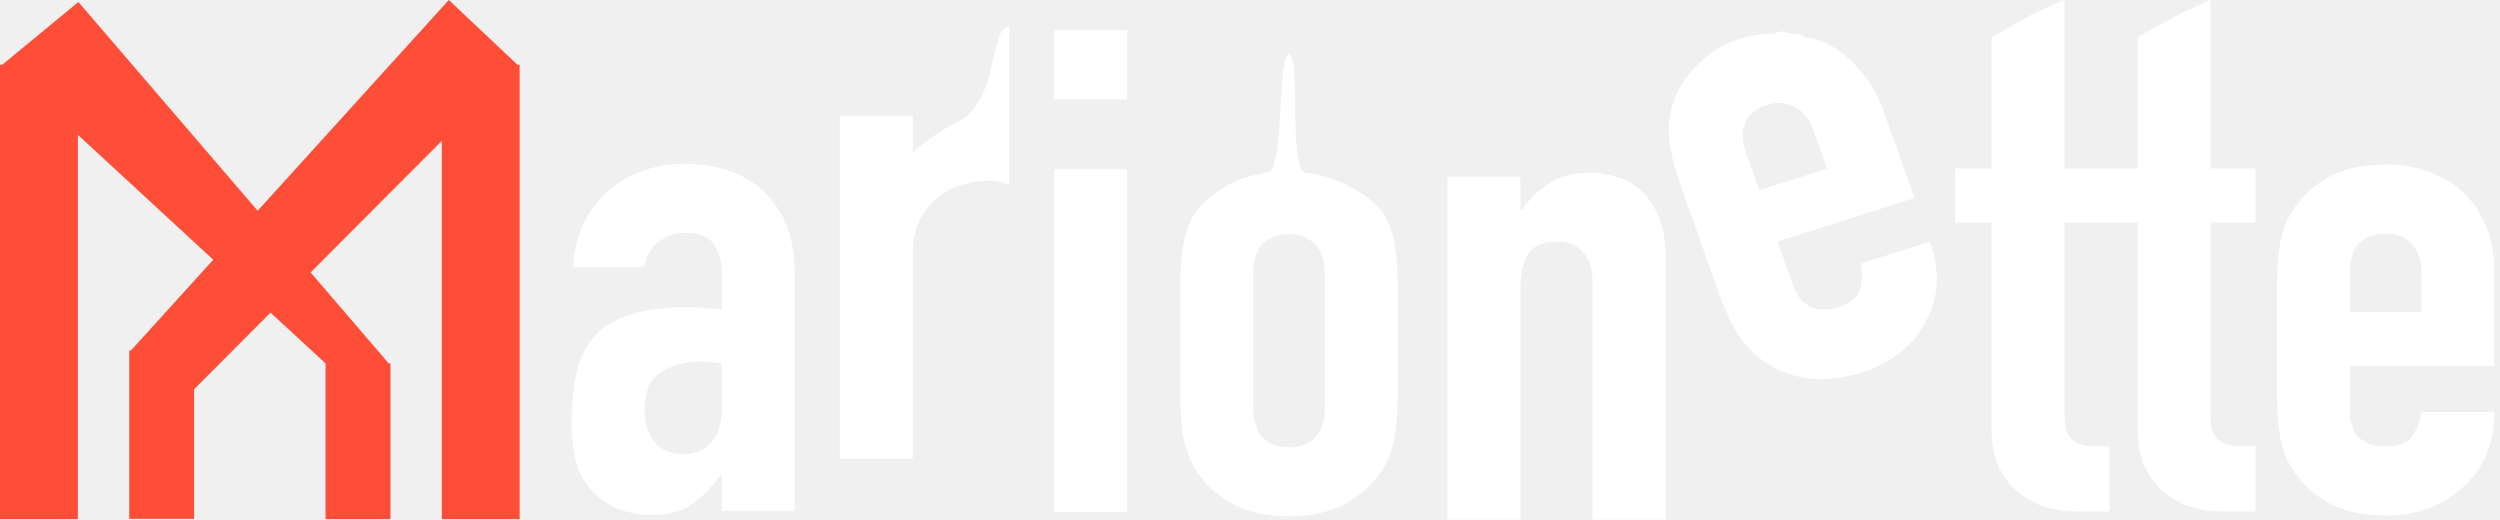
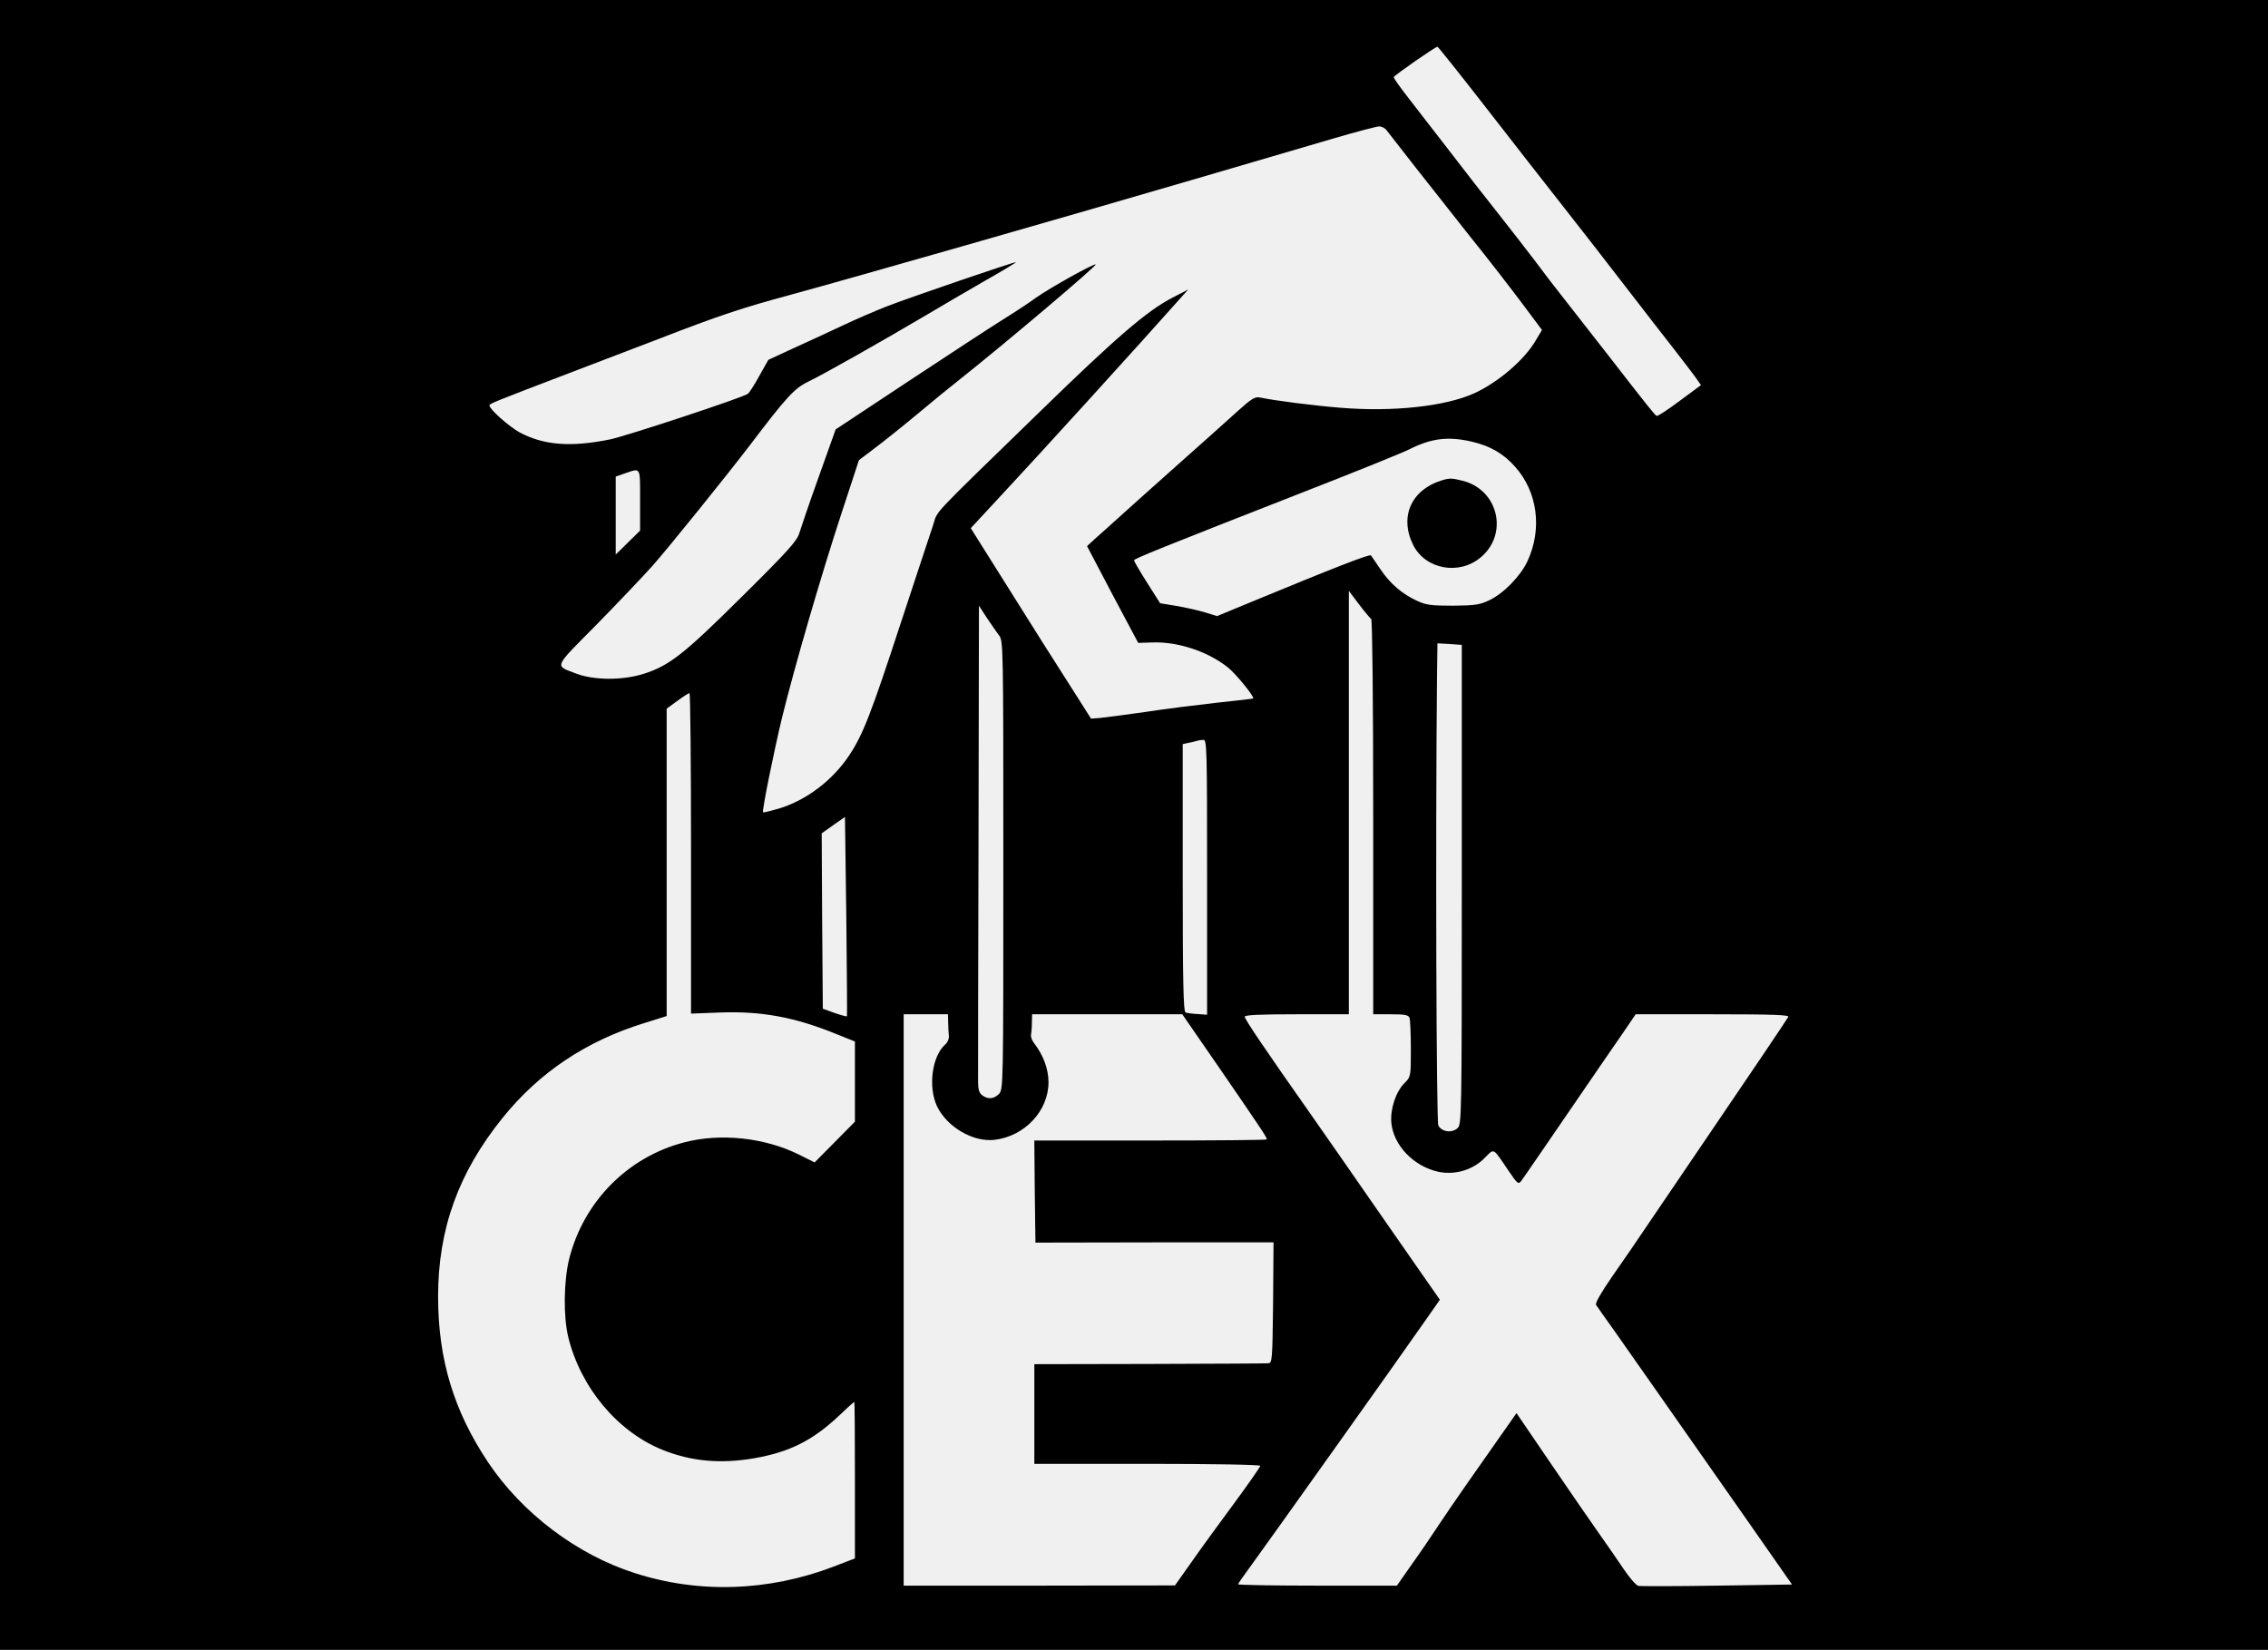
- <svg xmlns="http://www.w3.org/2000/svg" width="178" height="37" viewBox="0 0 178 37" fill="none">
-   <path d="M51.39 36.374V33.869H51.288C50.61 34.768 49.914 35.459 49.201 35.94C48.522 36.422 47.555 36.663 46.299 36.663C45.688 36.663 45.061 36.567 44.416 36.374C43.805 36.214 43.211 35.892 42.634 35.41C42.057 34.961 41.581 34.318 41.208 33.483C40.869 32.616 40.699 31.508 40.699 30.159C40.699 28.778 40.818 27.573 41.056 26.546C41.293 25.486 41.734 24.603 42.379 23.896C42.99 23.222 43.822 22.724 44.874 22.403C45.926 22.049 47.267 21.873 48.896 21.873C49.065 21.873 49.252 21.873 49.456 21.873C49.659 21.873 49.846 21.889 50.016 21.921C50.185 21.953 50.389 21.969 50.627 21.969C50.864 21.969 51.119 21.985 51.39 22.017V19.464C51.39 18.629 51.203 17.938 50.83 17.392C50.457 16.846 49.778 16.573 48.794 16.573C48.115 16.573 47.487 16.782 46.91 17.2C46.367 17.617 46.011 18.227 45.841 19.03H40.801C40.937 16.846 41.717 15.08 43.143 13.731C43.822 13.088 44.636 12.591 45.587 12.237C46.537 11.852 47.606 11.659 48.794 11.659C49.88 11.659 50.898 11.82 51.848 12.141C52.799 12.462 53.63 12.944 54.343 13.586C55.022 14.229 55.565 15.032 55.972 15.995C56.379 16.959 56.583 18.083 56.583 19.367V36.374H51.39ZM51.39 25.871C50.813 25.775 50.338 25.727 49.965 25.727C48.845 25.727 47.877 25.984 47.063 26.498C46.282 26.98 45.892 27.879 45.892 29.196C45.892 30.127 46.13 30.882 46.605 31.46C47.08 32.038 47.742 32.327 48.59 32.327C49.472 32.327 50.151 32.054 50.627 31.508C51.136 30.962 51.39 30.192 51.39 29.196V25.871Z" fill="white" />
-   <path d="M59.792 32.664V8.238H64.985V10.84C66.037 9.941 67.072 9.234 68.09 8.72C71.246 7.227 70.364 1.927 71.857 1.927V13.152C71.348 12.96 70.822 12.863 70.279 12.863C69.736 12.863 69.142 12.96 68.497 13.152C67.886 13.313 67.326 13.602 66.817 14.02C66.274 14.437 65.833 14.983 65.494 15.658C65.154 16.332 64.985 17.167 64.985 18.163V32.664H59.792Z" fill="white" />
-   <path d="M75.055 36.47V12.044H80.247V36.47H75.055ZM75.055 7.082V2.168H80.247V7.082H75.055ZM84.042 20.234C84.042 19.239 84.11 18.323 84.246 17.488C84.382 16.653 84.636 15.914 85.009 15.272C85.62 14.212 87.782 12.526 90.327 12.285C91.481 11.643 90.942 3.854 91.78 3.854C92.618 3.854 91.753 11.643 92.873 12.285C95.442 12.526 97.94 14.212 98.551 15.272C98.925 15.914 99.18 16.653 99.315 17.488C99.451 18.323 99.519 19.239 99.519 20.234V28.28C99.519 29.276 99.451 30.191 99.315 31.026C99.18 31.861 98.925 32.6 98.551 33.242C97.94 34.302 97.058 35.153 95.904 35.796C94.784 36.438 93.409 36.759 91.78 36.759C90.151 36.759 88.76 36.438 87.606 35.796C86.486 35.153 85.62 34.302 85.009 33.242C84.636 32.6 84.382 31.861 84.246 31.026C84.11 30.191 84.042 29.276 84.042 28.28V20.234ZM89.235 29.051C89.235 29.982 89.456 30.689 89.897 31.171C90.372 31.62 91 31.845 91.78 31.845C92.561 31.845 93.172 31.62 93.613 31.171C94.089 30.689 94.326 29.982 94.326 29.051V19.463C94.326 18.532 94.089 17.841 93.613 17.392C93.172 16.91 92.561 16.669 91.78 16.669C91 16.669 90.372 16.91 89.897 17.392C89.456 17.841 89.235 18.532 89.235 19.463V29.051Z" fill="white" />
-   <path d="M136.308 14.099L126.558 17.195L127.676 20.346C127.935 21.077 128.344 21.574 128.902 21.837C129.494 22.09 130.159 22.099 130.899 21.864C131.832 21.567 132.351 21.114 132.457 20.505C132.596 19.885 132.605 19.306 132.486 18.768L137.409 17.205C138.132 19.245 138.056 21.099 137.179 22.766C136.762 23.61 136.168 24.358 135.397 25.009C134.626 25.66 133.677 26.165 132.55 26.523C131.006 27.013 129.579 27.127 128.269 26.866C126.991 26.594 125.884 26.047 124.949 25.226C124.379 24.73 123.89 24.106 123.48 23.355C123.071 22.605 122.699 21.757 122.364 20.813L119.66 13.185C119.325 12.241 119.082 11.353 118.93 10.521C118.778 9.688 118.771 8.911 118.909 8.19C119.132 7.001 119.666 5.934 120.512 4.987C121.39 4.031 123.173 2.409 126.228 2.409C127.354 2.051 126.646 2.329 127.676 2.409C128.739 2.478 127.649 2.215 128.519 2.65C131.064 2.891 133.307 5.634 134.041 7.705L136.308 14.099ZM125.263 13.541L130.089 12.008L129.15 9.359C128.837 8.476 128.38 7.893 127.778 7.61C127.198 7.286 126.538 7.241 125.798 7.476C125.058 7.711 124.544 8.128 124.255 8.728C123.988 9.287 124.011 10.009 124.324 10.892L125.263 13.541Z" fill="white" />
-   <path d="M141.799 11.996V2.65L144.802 0.964L146.991 0V11.996H150.199V15.85H146.991V29.388C146.991 29.966 147.042 30.416 147.144 30.737C147.28 31.058 147.484 31.299 147.755 31.46C148.026 31.62 148.349 31.716 148.722 31.749C149.129 31.781 149.622 31.797 150.199 31.797V36.422H148.06C146.873 36.422 145.871 36.245 145.057 35.892C144.276 35.539 143.648 35.089 143.173 34.543C142.698 33.997 142.342 33.387 142.104 32.712C141.9 32.005 141.799 31.331 141.799 30.689V15.85H139.202V11.996H141.799ZM152.189 11.996V2.65L155.239 0.964L157.382 0V11.996H160.589V15.85H157.382V29.388C157.382 29.966 157.433 30.416 157.535 30.737C157.67 31.058 157.874 31.299 158.145 31.46C158.417 31.62 158.74 31.716 159.113 31.749C159.52 31.781 160.012 31.797 160.589 31.797V36.422H158.451C157.263 36.422 156.262 36.245 155.447 35.892C154.667 35.539 154.039 35.089 153.564 34.543C153.089 33.997 152.732 33.387 152.495 32.712C152.291 32.005 152.189 31.331 152.189 30.689V15.85H149.593V11.996H152.189ZM177.598 26.064H167.314V29.388C167.314 30.159 167.535 30.753 167.976 31.171C168.451 31.588 169.079 31.797 169.86 31.797C170.844 31.797 171.489 31.524 171.794 30.978C172.134 30.432 172.337 29.886 172.405 29.34H177.598C177.598 31.492 176.902 33.226 175.51 34.543C174.832 35.218 174.017 35.747 173.067 36.133C172.117 36.518 171.048 36.711 169.86 36.711C168.23 36.711 166.839 36.39 165.685 35.747C164.565 35.105 163.7 34.254 163.089 33.194C162.716 32.552 162.461 31.813 162.325 30.978C162.19 30.143 162.121 29.228 162.121 28.232V20.186C162.121 19.19 162.19 18.275 162.325 17.44C162.461 16.605 162.716 15.866 163.089 15.224C163.7 14.164 164.565 13.313 165.685 12.671C166.839 12.028 168.23 11.707 169.86 11.707C171.048 11.707 172.117 11.9 173.067 12.285C174.051 12.671 174.883 13.2 175.561 13.875C176.919 15.32 177.598 17.135 177.598 19.319V26.064ZM167.314 22.21H172.405V19.415C172.405 18.484 172.168 17.793 171.692 17.344C171.251 16.862 170.641 16.621 169.86 16.621C169.079 16.621 168.451 16.862 167.976 17.344C167.535 17.793 167.314 18.484 167.314 19.415V22.21Z" fill="white" />
-   <path d="M103.06 37V12.574H108.252V14.935H108.354C108.897 14.164 109.542 13.538 110.289 13.056C111.069 12.542 112.054 12.285 113.241 12.285C113.886 12.285 114.531 12.398 115.176 12.622C115.821 12.815 116.398 13.152 116.907 13.634C117.416 14.116 117.823 14.742 118.129 15.513C118.434 16.252 118.587 17.167 118.587 18.259V37H113.394V20.09C113.394 19.19 113.174 18.484 112.732 17.97C112.291 17.456 111.663 17.199 110.849 17.199C109.865 17.199 109.185 17.488 108.812 18.066C108.439 18.645 108.252 19.479 108.252 20.572V37H103.06Z" fill="white" />
-   <path fill-rule="evenodd" clip-rule="evenodd" d="M9.327 24.95H9.201V36.945H13.821V27.713L19.261 22.258L23.179 25.874V36.962H27.8V25.874H27.676L22.115 19.397L31.456 10.031V36.962H37V4.62H36.852L31.955 0L18.345 15.006L5.582 0.141L0.147 4.62H0V36.962H5.544V9.601L15.182 18.494L9.327 24.95Z" fill="#FF4E37" />
+ <svg xmlns="http://www.w3.org/2000/svg" version="1.0" width="1024pt" height="745pt" viewBox="0 0 1024 745" preserveAspectRatio="xMidYMid meet">
+   <g transform="translate(0,745) scale(0.1,-0.1)" fill="#000000" stroke="none">
+     <path d="M0 3725 l0 -3725 5120 0 5120 0 0 3725 0 3725 -5120 0 -5120 0 0 -3725z m6710 3238 c118 -152 275 -353 349 -447 74 -94 200 -256 280 -360 80 -104 181 -234 225 -290 43 -56 87 -113 97 -128 l19 -27 -96 -71 c-52 -39 -99 -70 -104 -68 -8 3 -36 38 -230 288 -52 67 -133 170 -179 229 -46 58 -109 140 -139 181 -31 41 -106 138 -167 215 -61 77 -161 205 -222 285 -62 80 -144 186 -182 235 -39 50 -70 93 -68 97 2 8 188 137 197 137 3 0 102 -124 220 -276z m-449 -102 c21 -28 202 -259 374 -476 84 -104 191 -243 239 -307 l88 -118 -28 -47 c-51 -88 -169 -189 -278 -239 -130 -59 -368 -85 -606 -65 -123 10 -295 32 -361 46 -22 5 -38 -5 -96 -57 -38 -35 -165 -148 -283 -253 -117 -104 -238 -213 -269 -241 -31 -28 -73 -66 -95 -85 l-38 -35 115 -219 116 -218 64 2 c115 4 249 -40 340 -112 35 -27 123 -135 115 -141 -1 -1 -75 -10 -163 -19 -88 -10 -234 -28 -325 -42 -91 -13 -183 -25 -204 -27 l-40 -3 -73 115 c-81 126 -192 302 -360 570 l-110 175 116 125 c184 197 643 702 840 924 l26 29 -71 -37 c-115 -59 -256 -181 -599 -515 -506 -492 -459 -442 -482 -512 -12 -35 -76 -230 -143 -433 -138 -422 -174 -514 -236 -607 -75 -113 -194 -203 -317 -240 -38 -11 -70 -19 -72 -17 -5 7 48 270 86 428 57 231 173 631 267 918 l80 244 71 54 c39 29 124 97 189 151 64 54 151 125 192 157 203 161 623 516 617 522 -6 6 -207 -106 -269 -150 -31 -23 -100 -68 -153 -101 -53 -33 -244 -158 -424 -277 l-328 -217 -76 -213 c-42 -117 -81 -232 -88 -255 -10 -35 -50 -80 -258 -286 -264 -262 -329 -313 -446 -350 -95 -30 -226 -29 -305 2 -97 37 -103 22 91 218 96 98 211 219 255 268 76 86 337 410 440 545 167 220 201 257 266 288 74 36 335 184 528 298 74 44 197 116 272 159 76 43 137 80 135 81 -3 4 -482 -160 -582 -199 -49 -19 -142 -59 -205 -89 -63 -30 -164 -76 -223 -103 l-108 -50 -40 -71 c-21 -39 -45 -76 -52 -82 -19 -16 -543 -189 -622 -206 -176 -36 -299 -27 -408 31 -48 26 -137 105 -137 122 0 8 6 11 370 150 129 49 307 117 395 151 274 106 373 139 595 199 286 78 1233 349 1810 518 256 75 546 160 645 189 99 29 190 53 201 53 12 1 28 -8 35 -18z m387 -1406 c81 -19 141 -54 193 -113 101 -113 123 -280 56 -425 -30 -66 -107 -146 -172 -177 -44 -21 -64 -24 -165 -25 -98 0 -122 3 -162 22 -68 31 -122 78 -165 142 -21 31 -40 59 -43 63 -6 7 -158 -52 -545 -212 l-150 -62 -55 17 c-30 9 -88 22 -129 29 l-73 12 -59 93 c-33 52 -59 97 -59 101 0 7 124 57 775 312 226 88 436 173 468 189 99 50 176 60 285 34z m-3758 -263 l0 -138 -55 -54 -55 -54 0 176 0 176 43 15 c71 24 67 31 67 -121z m3301 -537 c5 -4 9 -362 9 -896 l0 -889 79 0 c63 0 80 -3 85 -16 3 -9 6 -72 6 -141 0 -124 0 -125 -29 -154 -39 -39 -65 -118 -59 -180 10 -101 100 -195 211 -220 75 -16 156 7 210 62 45 45 35 50 109 -59 39 -58 44 -61 56 -45 8 10 103 149 212 308 109 160 223 325 252 367 l53 78 348 0 c276 0 347 -3 341 -12 -11 -19 -179 -268 -371 -550 -92 -136 -208 -307 -258 -380 -49 -73 -125 -184 -168 -245 -49 -71 -75 -117 -71 -125 5 -7 42 -61 84 -119 79 -112 254 -362 595 -849 l206 -295 -338 -5 c-186 -3 -346 -3 -356 -1 -10 2 -41 38 -69 80 -28 42 -77 112 -108 156 -31 44 -128 184 -215 312 l-158 232 -40 -57 c-136 -193 -252 -359 -307 -442 -34 -52 -92 -137 -128 -187 l-65 -93 -359 0 c-197 0 -358 3 -358 6 0 3 24 38 53 77 56 76 701 982 800 1125 l58 83 -99 142 c-54 78 -155 223 -224 322 -68 99 -183 263 -254 365 -211 300 -304 437 -304 449 0 8 71 11 235 11 l235 0 0 956 0 956 46 -61 c25 -33 50 -63 55 -66z m-1681 -73 c20 -24 20 -43 20 -1038 0 -1001 0 -1014 -20 -1034 -23 -23 -49 -25 -75 -6 -14 10 -19 26 -19 62 0 27 0 521 2 1099 l2 1050 35 -54 c20 -29 44 -65 55 -79z m2090 -1126 c0 -1054 -1 -1083 -19 -1100 -26 -24 -72 -17 -87 12 -9 19 -13 1288 -6 2027 l2 150 55 -3 55 -4 0 -1082z m-3480 141 l0 -724 130 5 c188 7 338 -21 523 -96 l87 -35 0 -181 0 -181 -91 -92 -91 -92 -70 35 c-154 77 -356 99 -521 55 -255 -67 -452 -268 -517 -525 -25 -100 -27 -262 -4 -355 56 -227 222 -425 423 -507 131 -53 263 -65 415 -39 161 28 265 80 386 194 35 34 66 61 67 61 2 0 3 -159 3 -354 l0 -353 -96 -37 c-294 -112 -608 -123 -899 -29 -260 83 -509 271 -662 501 -154 231 -225 464 -225 747 0 304 91 559 291 807 165 205 377 347 639 428 l102 32 0 694 0 694 48 35 c26 19 50 35 55 35 4 0 7 -326 7 -723z m2330 -108 l0 -621 -42 3 c-24 1 -49 5 -55 7 -10 3 -13 134 -13 608 l0 604 28 6 c15 3 32 7 37 9 6 2 18 4 28 4 16 1 17 -35 17 -620z m-1626 -628 c-2 -2 -27 5 -56 15 l-53 19 -3 396 -2 396 52 37 53 37 6 -448 c3 -246 4 -450 3 -452z m457 -28 c0 -21 2 -48 3 -60 2 -13 -6 -31 -17 -40 -59 -53 -77 -190 -37 -277 45 -95 163 -164 260 -153 137 16 245 132 244 262 -1 60 -23 119 -64 173 -10 12 -17 30 -15 40 2 9 4 34 4 55 l1 37 339 0 339 0 174 -252 c180 -262 208 -304 208 -313 0 -3 -236 -5 -525 -5 l-525 0 2 -230 3 -231 538 1 537 0 -2 -272 c-3 -265 -4 -273 -23 -274 -11 -1 -253 -2 -537 -3 l-518 -1 0 -225 0 -225 510 0 c302 0 510 -4 510 -9 0 -5 -53 -81 -117 -168 -65 -88 -152 -207 -193 -266 l-75 -106 -612 -1 -613 0 0 1290 0 1290 100 0 100 0 1 -37z" />
+     <path d="M6510 5281 c-139 -43 -193 -165 -129 -293 55 -108 205 -137 303 -56 128 105 82 306 -80 347 -48 12 -58 13 -94 2z" />
+   </g>
</svg>
